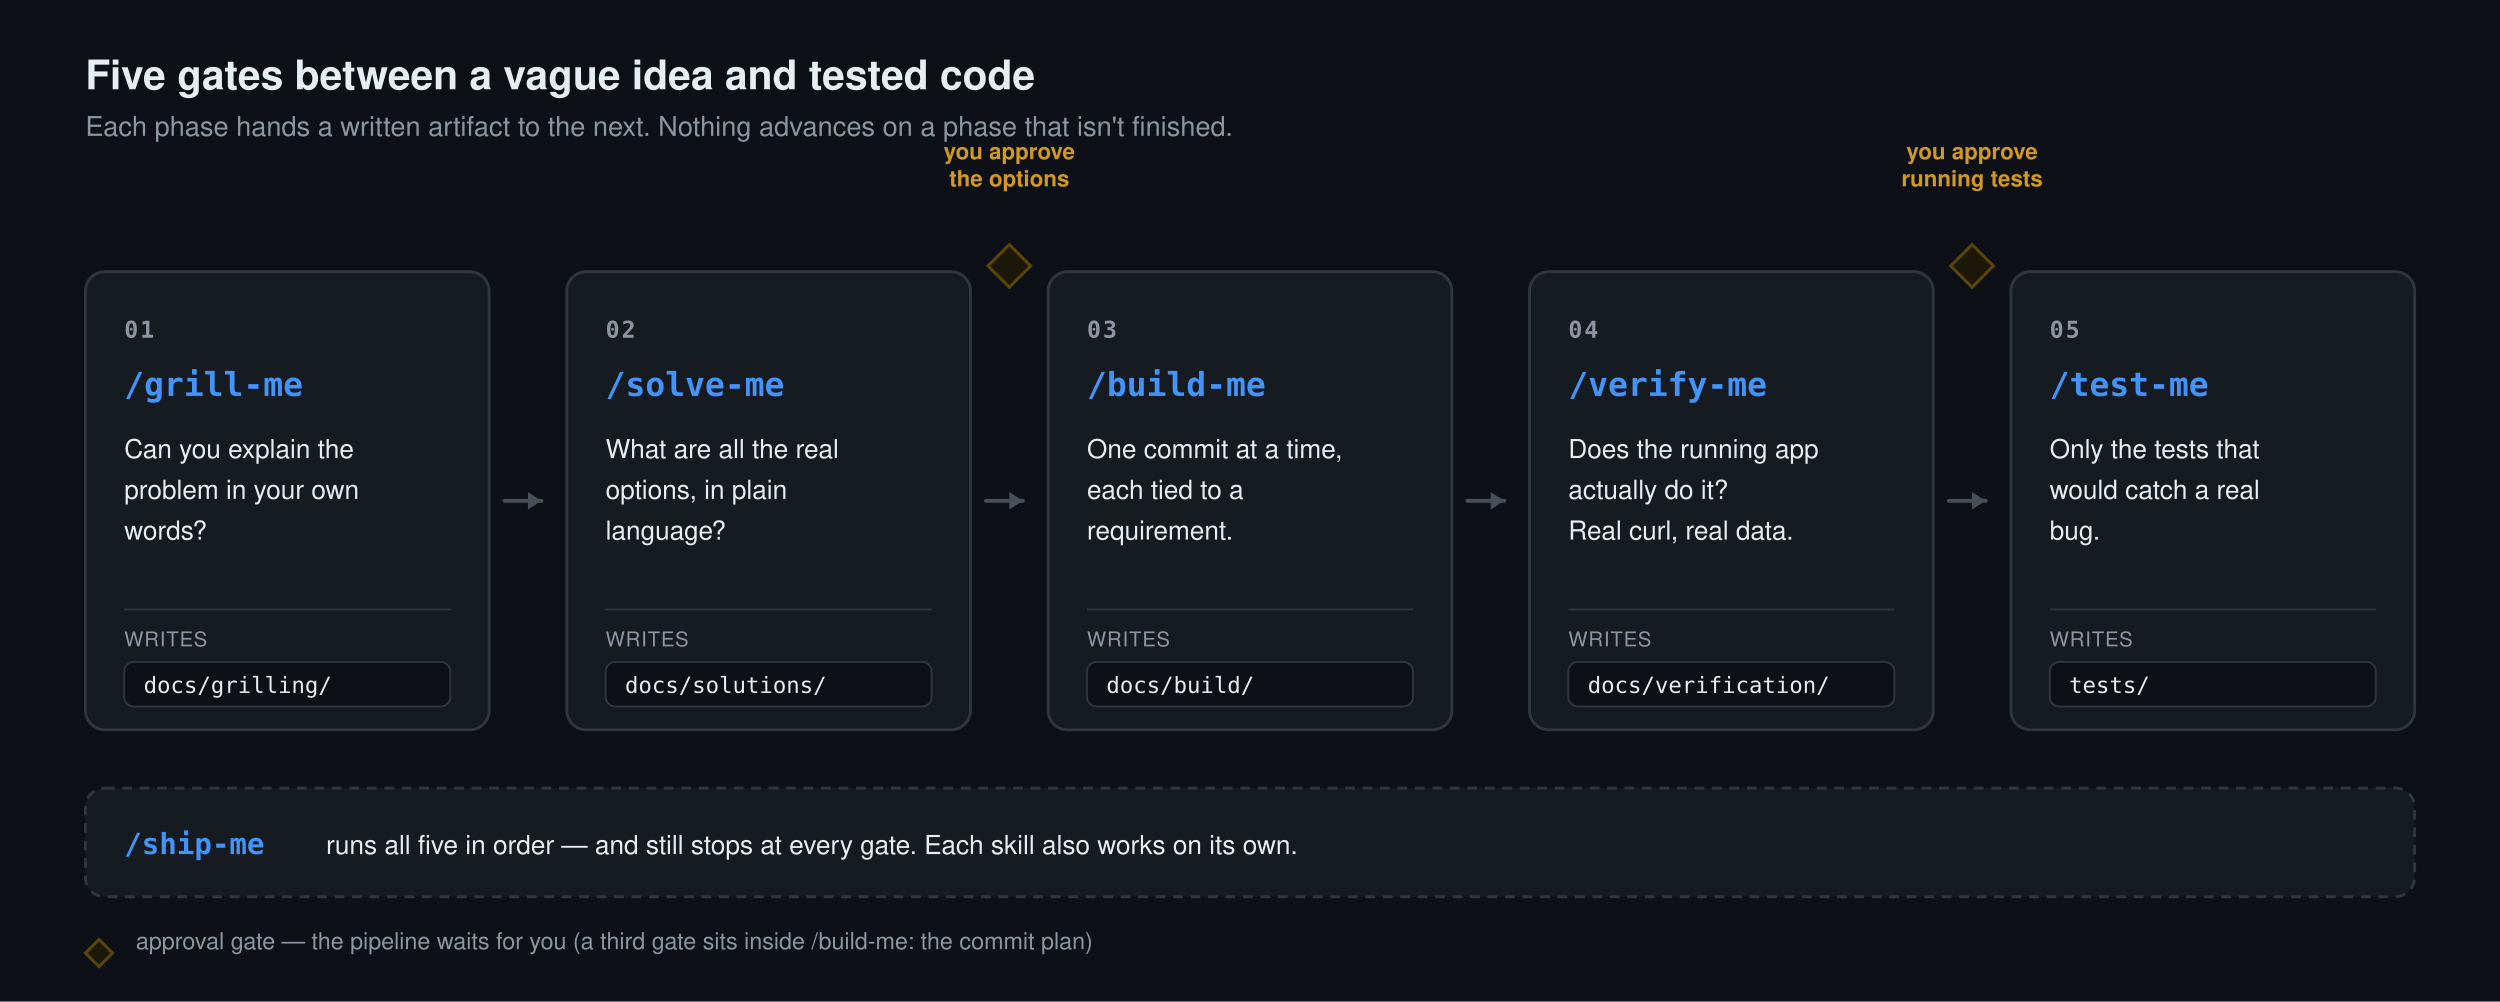
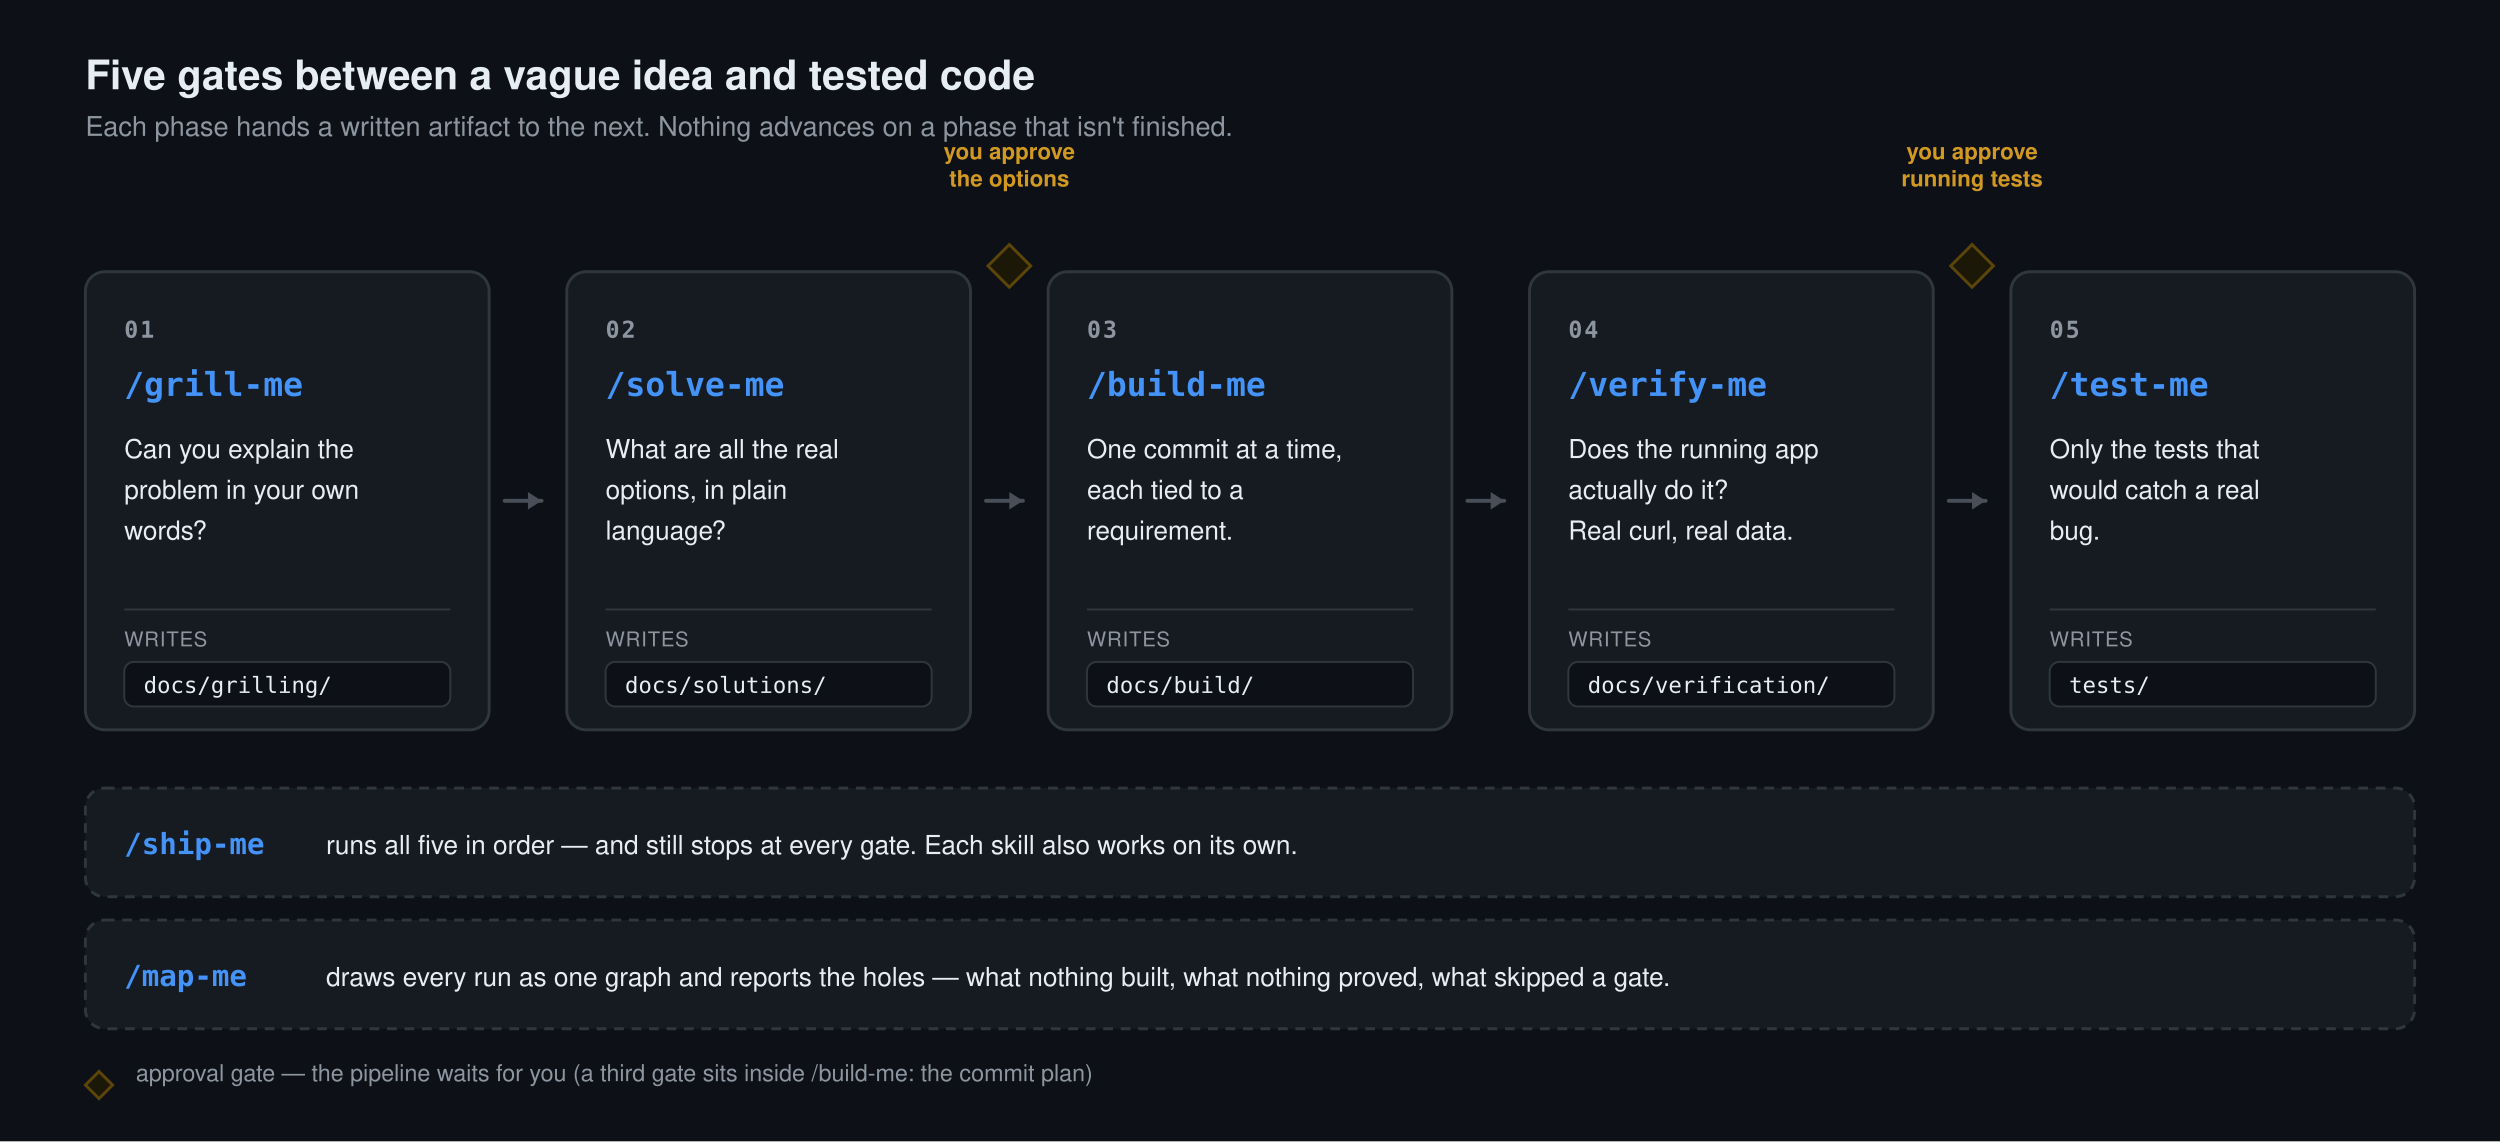
- <svg xmlns="http://www.w3.org/2000/svg" viewBox="0 0 1288 516" width="1288" height="516" font-family="ui-sans-serif,-apple-system,BlinkMacSystemFont,'Segoe UI',Helvetica,Arial,sans-serif" role="img" aria-label="The ship-me pipeline: grill-me, solve-me, build-me, verify-me, test-me, with developer approval gates between them.">
-   <rect width="1288" height="516" fill="#0d1117" />
+ <svg xmlns="http://www.w3.org/2000/svg" viewBox="0 0 1288 588" width="1288" height="588" font-family="ui-sans-serif,-apple-system,BlinkMacSystemFont,'Segoe UI',Helvetica,Arial,sans-serif" role="img" aria-label="The ship-me pipeline: grill-me, solve-me, build-me, verify-me, test-me, with developer approval gates between them, and map-me drawing every run as one graph.">
+   <rect width="1288" height="588" fill="#0d1117" />
  <text x="44" y="46" font-size="21" font-weight="600" fill="#e6edf3">Five gates between a vague idea and tested code</text>
  <text x="44" y="70" font-size="14" fill="#8d96a0">Each phase hands a written artifact to the next. Nothing advances on a phase that isn't finished.</text>
  <rect x="44" y="140" width="208" height="236" rx="10" fill="#161b22" stroke="#30363d" stroke-width="1.5" />
  <text x="64" y="174" font-size="12" font-weight="600" font-family="ui-monospace,SFMono-Regular,'SF Mono',Menlo,Consolas,monospace" fill="#8d96a0" letter-spacing="1">01</text>
  <text x="64" y="204" font-size="17" font-weight="600" font-family="ui-monospace,SFMono-Regular,'SF Mono',Menlo,Consolas,monospace" fill="#4493f8">/grill-me</text>
  <text x="64" y="236" font-size="13.5" fill="#e6edf3">Can you explain the</text>
  <text x="64" y="257" font-size="13.5" fill="#e6edf3">problem in your own</text>
  <text x="64" y="278" font-size="13.5" fill="#e6edf3">words?</text>
  <line x1="64" y1="314" x2="232" y2="314" stroke="#30363d" stroke-width="1" />
  <text x="64" y="333" font-size="10.5" fill="#8d96a0" letter-spacing="0.6">WRITES</text>
  <rect x="64" y="341" width="168" height="23" rx="5" fill="#0d1117" stroke="#30363d" stroke-width="1" />
  <text x="74" y="357" font-size="11.5" font-family="ui-monospace,SFMono-Regular,'SF Mono',Menlo,Consolas,monospace" fill="#e6edf3">docs/grilling/</text>
  <line x1="260" y1="258.0" x2="279" y2="258.0" stroke="#484f58" stroke-width="2" stroke-linecap="round" />
  <path d="M 279 258.0 l -7 -4.5 v 9 z" fill="#484f58" />
  <rect x="292" y="140" width="208" height="236" rx="10" fill="#161b22" stroke="#30363d" stroke-width="1.5" />
  <text x="312" y="174" font-size="12" font-weight="600" font-family="ui-monospace,SFMono-Regular,'SF Mono',Menlo,Consolas,monospace" fill="#8d96a0" letter-spacing="1">02</text>
  <text x="312" y="204" font-size="17" font-weight="600" font-family="ui-monospace,SFMono-Regular,'SF Mono',Menlo,Consolas,monospace" fill="#4493f8">/solve-me</text>
  <text x="312" y="236" font-size="13.5" fill="#e6edf3">What are all the real</text>
  <text x="312" y="257" font-size="13.5" fill="#e6edf3">options, in plain</text>
  <text x="312" y="278" font-size="13.5" fill="#e6edf3">language?</text>
  <line x1="312" y1="314" x2="480" y2="314" stroke="#30363d" stroke-width="1" />
  <text x="312" y="333" font-size="10.5" fill="#8d96a0" letter-spacing="0.6">WRITES</text>
  <rect x="312" y="341" width="168" height="23" rx="5" fill="#0d1117" stroke="#30363d" stroke-width="1" />
  <text x="322" y="357" font-size="11.5" font-family="ui-monospace,SFMono-Regular,'SF Mono',Menlo,Consolas,monospace" fill="#e6edf3">docs/solutions/</text>
  <line x1="508" y1="258.0" x2="527" y2="258.0" stroke="#484f58" stroke-width="2" stroke-linecap="round" />
  <path d="M 527 258.0 l -7 -4.5 v 9 z" fill="#484f58" />
  <rect x="540" y="140" width="208" height="236" rx="10" fill="#161b22" stroke="#30363d" stroke-width="1.5" />
  <text x="560" y="174" font-size="12" font-weight="600" font-family="ui-monospace,SFMono-Regular,'SF Mono',Menlo,Consolas,monospace" fill="#8d96a0" letter-spacing="1">03</text>
  <text x="560" y="204" font-size="17" font-weight="600" font-family="ui-monospace,SFMono-Regular,'SF Mono',Menlo,Consolas,monospace" fill="#4493f8">/build-me</text>
  <text x="560" y="236" font-size="13.5" fill="#e6edf3">One commit at a time,</text>
  <text x="560" y="257" font-size="13.5" fill="#e6edf3">each tied to a</text>
  <text x="560" y="278" font-size="13.5" fill="#e6edf3">requirement.</text>
  <line x1="560" y1="314" x2="728" y2="314" stroke="#30363d" stroke-width="1" />
  <text x="560" y="333" font-size="10.5" fill="#8d96a0" letter-spacing="0.6">WRITES</text>
  <rect x="560" y="341" width="168" height="23" rx="5" fill="#0d1117" stroke="#30363d" stroke-width="1" />
  <text x="570" y="357" font-size="11.5" font-family="ui-monospace,SFMono-Regular,'SF Mono',Menlo,Consolas,monospace" fill="#e6edf3">docs/build/</text>
  <line x1="756" y1="258.0" x2="775" y2="258.0" stroke="#484f58" stroke-width="2" stroke-linecap="round" />
  <path d="M 775 258.0 l -7 -4.5 v 9 z" fill="#484f58" />
  <rect x="788" y="140" width="208" height="236" rx="10" fill="#161b22" stroke="#30363d" stroke-width="1.5" />
  <text x="808" y="174" font-size="12" font-weight="600" font-family="ui-monospace,SFMono-Regular,'SF Mono',Menlo,Consolas,monospace" fill="#8d96a0" letter-spacing="1">04</text>
  <text x="808" y="204" font-size="17" font-weight="600" font-family="ui-monospace,SFMono-Regular,'SF Mono',Menlo,Consolas,monospace" fill="#4493f8">/verify-me</text>
  <text x="808" y="236" font-size="13.5" fill="#e6edf3">Does the running app</text>
  <text x="808" y="257" font-size="13.5" fill="#e6edf3">actually do it?</text>
  <text x="808" y="278" font-size="13.5" fill="#e6edf3">Real curl, real data.</text>
  <line x1="808" y1="314" x2="976" y2="314" stroke="#30363d" stroke-width="1" />
  <text x="808" y="333" font-size="10.5" fill="#8d96a0" letter-spacing="0.6">WRITES</text>
  <rect x="808" y="341" width="168" height="23" rx="5" fill="#0d1117" stroke="#30363d" stroke-width="1" />
  <text x="818" y="357" font-size="11.5" font-family="ui-monospace,SFMono-Regular,'SF Mono',Menlo,Consolas,monospace" fill="#e6edf3">docs/verification/</text>
  <line x1="1004" y1="258.0" x2="1023" y2="258.0" stroke="#484f58" stroke-width="2" stroke-linecap="round" />
  <path d="M 1023 258.0 l -7 -4.5 v 9 z" fill="#484f58" />
  <rect x="1036" y="140" width="208" height="236" rx="10" fill="#161b22" stroke="#30363d" stroke-width="1.5" />
  <text x="1056" y="174" font-size="12" font-weight="600" font-family="ui-monospace,SFMono-Regular,'SF Mono',Menlo,Consolas,monospace" fill="#8d96a0" letter-spacing="1">05</text>
  <text x="1056" y="204" font-size="17" font-weight="600" font-family="ui-monospace,SFMono-Regular,'SF Mono',Menlo,Consolas,monospace" fill="#4493f8">/test-me</text>
  <text x="1056" y="236" font-size="13.5" fill="#e6edf3">Only the tests that</text>
  <text x="1056" y="257" font-size="13.5" fill="#e6edf3">would catch a real</text>
  <text x="1056" y="278" font-size="13.5" fill="#e6edf3">bug.</text>
  <line x1="1056" y1="314" x2="1224" y2="314" stroke="#30363d" stroke-width="1" />
  <text x="1056" y="333" font-size="10.5" fill="#8d96a0" letter-spacing="0.6">WRITES</text>
  <rect x="1056" y="341" width="168" height="23" rx="5" fill="#0d1117" stroke="#30363d" stroke-width="1" />
  <text x="1066" y="357" font-size="11.5" font-family="ui-monospace,SFMono-Regular,'SF Mono',Menlo,Consolas,monospace" fill="#e6edf3">tests/</text>
  <path d="M 520.0 126 l 11 11 l -11 11 l -11 -11 z" fill="#1c1808" stroke="#5c4508" stroke-width="1.5" />
  <text x="520.0" y="82" font-size="11.5" font-weight="600" fill="#d29922" text-anchor="middle">you approve</text>
  <text x="520.0" y="96" font-size="11.5" font-weight="600" fill="#d29922" text-anchor="middle">the options</text>
  <path d="M 1016.0 126 l 11 11 l -11 11 l -11 -11 z" fill="#1c1808" stroke="#5c4508" stroke-width="1.5" />
  <text x="1016.0" y="82" font-size="11.5" font-weight="600" fill="#d29922" text-anchor="middle">you approve</text>
  <text x="1016.0" y="96" font-size="11.5" font-weight="600" fill="#d29922" text-anchor="middle">running tests</text>
  <rect x="44" y="406" width="1200" height="56" rx="10" fill="#161b22" stroke="#30363d" stroke-width="1.5" stroke-dasharray="5 4" />
  <text x="64" y="440" font-size="15" font-weight="600" font-family="ui-monospace,SFMono-Regular,'SF Mono',Menlo,Consolas,monospace" fill="#4493f8">/ship-me</text>
  <text x="168" y="440" font-size="13.5" fill="#e6edf3">runs all five in order — and still stops at every gate. Each skill also works on its own.</text>
-   <path d="M 51 484 l 7 7 l -7 7 l -7 -7 z" fill="#1c1808" stroke="#5c4508" stroke-width="1.5" />
-   <text x="70" y="489" font-size="12" fill="#8d96a0">approval gate — the pipeline waits for you (a third gate sits inside /build-me: the commit plan)</text>
+   <rect x="44" y="474" width="1200" height="56" rx="10" fill="#161b22" stroke="#30363d" stroke-width="1.5" stroke-dasharray="5 4" />
+   <text x="64" y="508" font-size="15" font-weight="600" font-family="ui-monospace,SFMono-Regular,'SF Mono',Menlo,Consolas,monospace" fill="#4493f8">/map-me</text>
+   <text x="168" y="508" font-size="13.5" fill="#e6edf3">draws every run as one graph and reports the holes — what nothing built, what nothing proved, what skipped a gate.</text>
+   <path d="M 51 552 l 7 7 l -7 7 l -7 -7 z" fill="#1c1808" stroke="#5c4508" stroke-width="1.5" />
+   <text x="70" y="557" font-size="12" fill="#8d96a0">approval gate — the pipeline waits for you (a third gate sits inside /build-me: the commit plan)</text>
</svg>
